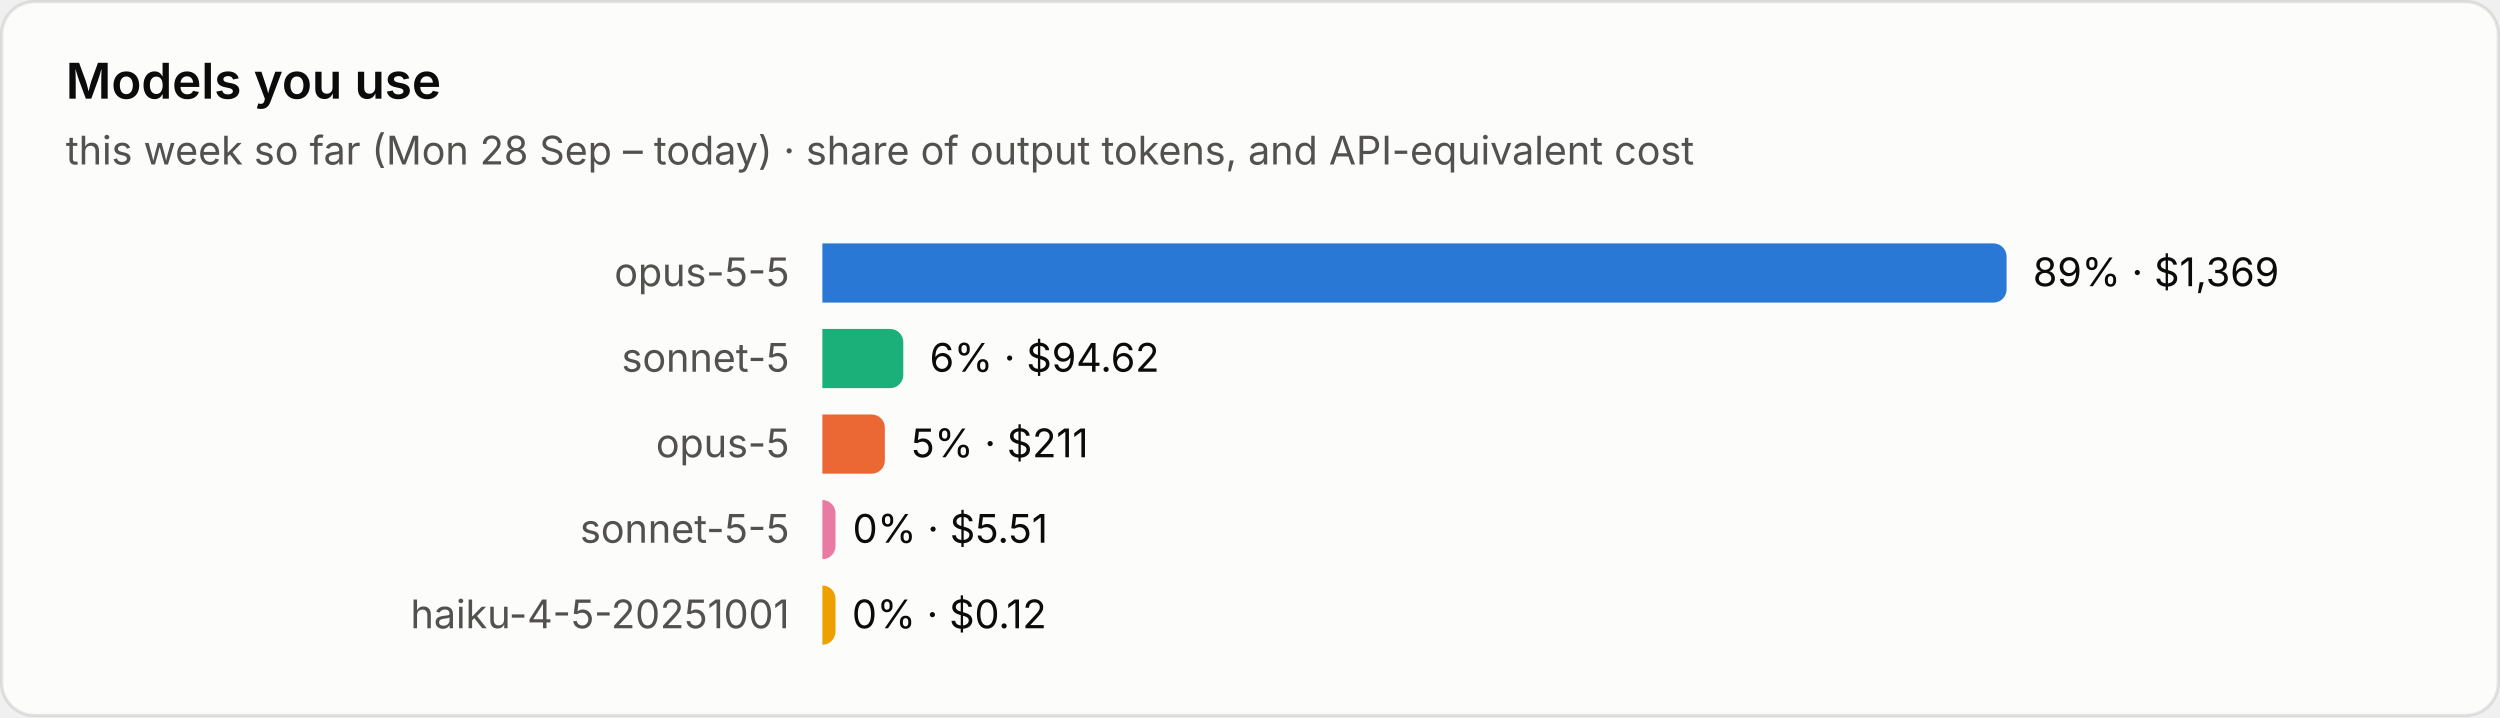
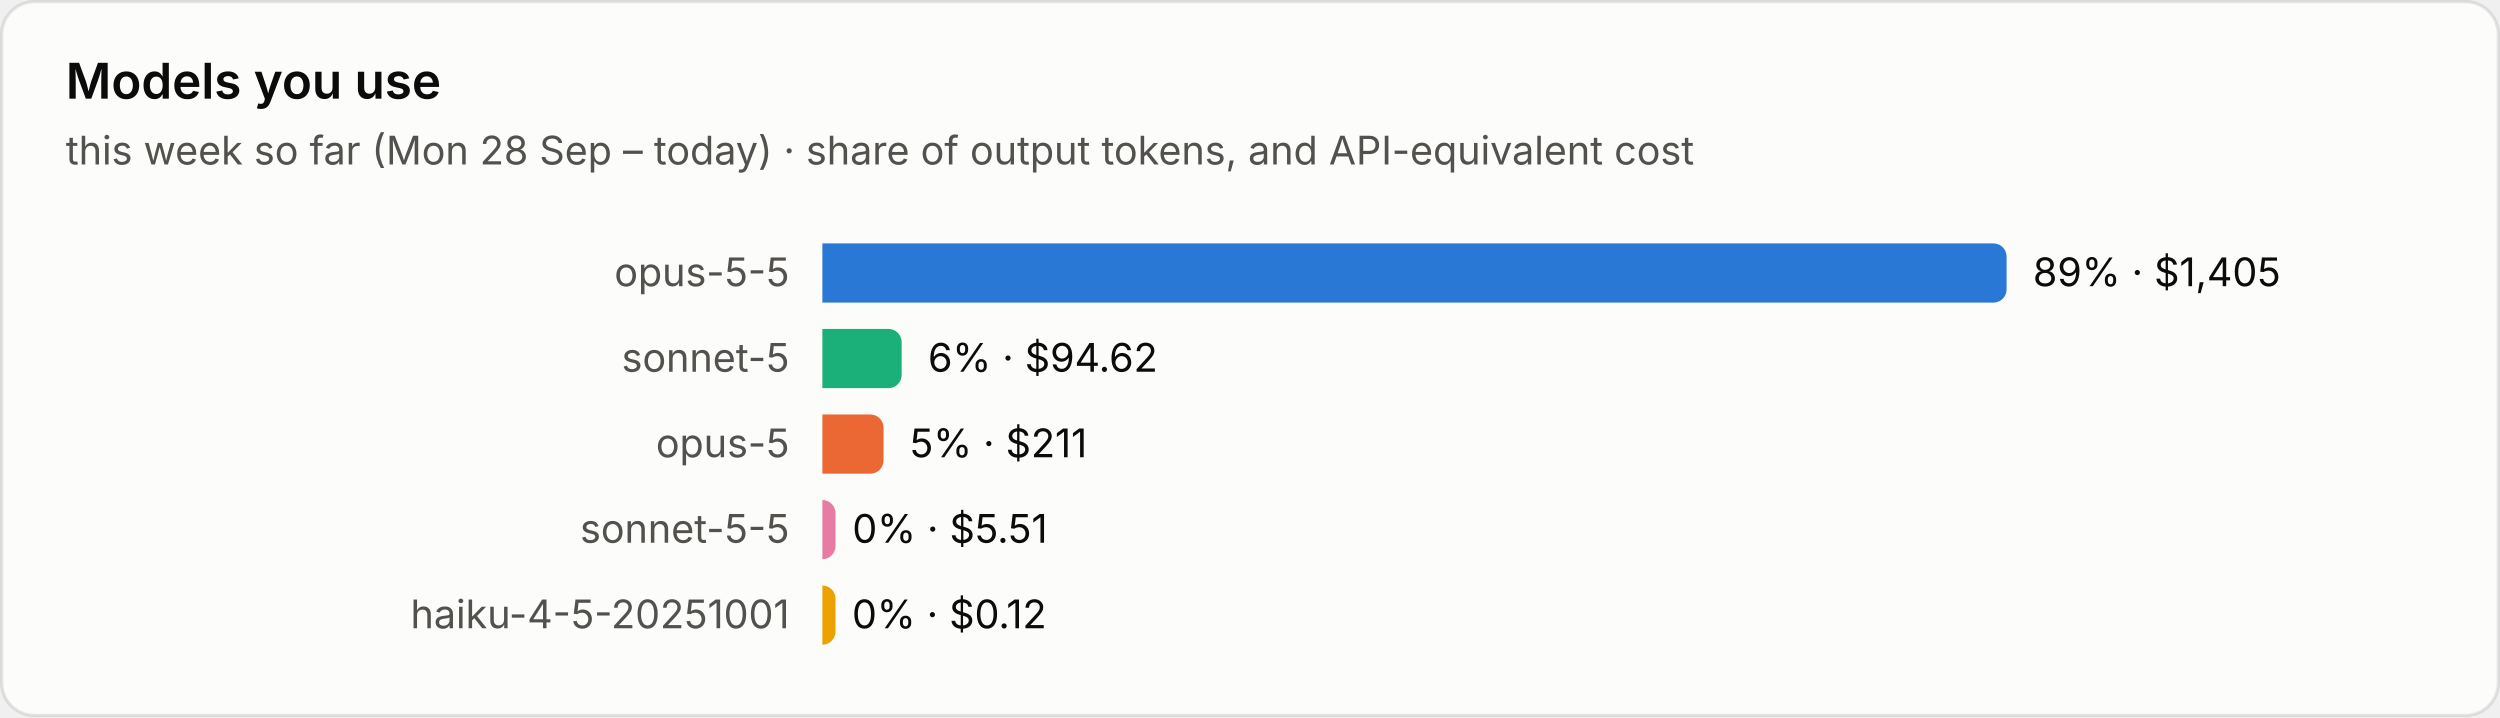
<svg xmlns="http://www.w3.org/2000/svg" viewBox="0 0 760 218" width="760" height="218" role="img" aria-label="Models you use">
-   <style>text{font-family:system-ui,-apple-system,"Segoe UI",sans-serif;font-variant-numeric:tabular-nums}.bg{fill:#fcfcfb;stroke:rgba(11,11,11,.10)}.tp{fill:#0b0b0b}.ts{fill:#52514e}.tm{fill:#898781}.grid{stroke:#e1e0d9;stroke-width:1}.base{stroke:#c3c2b7;stroke-width:1}.so{fill:#b5b3ad}.lo{stroke:#b5b3ad}.qe{fill:#f0efec}.ring{stroke:#fcfcfb}.area{fill-opacity:.1}.s0{fill:#2a78d6}.l0{stroke:#2a78d6}.s1{fill:#eb6834}.l1{stroke:#eb6834}.s2{fill:#1baf7a}.l2{stroke:#1baf7a}.s3{fill:#eda100}.l3{stroke:#eda100}.s4{fill:#e87ba4}.l4{stroke:#e87ba4}.s5{fill:#008300}.l5{stroke:#008300}.s6{fill:#4a3aa7}.l6{stroke:#4a3aa7}.s7{fill:#e34948}.l7{stroke:#e34948}.q0{fill:#cde2fb}.q1{fill:#9ec5f4}.q2{fill:#6da7ec}.q3{fill:#3987e5}.q4{fill:#256abf}.q5{fill:#184f95}.q6{fill:#0d366b}@media (prefers-color-scheme:dark){.bg{fill:#1a1a19;stroke:rgba(255,255,255,.10)}.tp{fill:#fff}.ts{fill:#c3c2b7}.tm{fill:#898781}.grid{stroke:#2c2c2a}.base{stroke:#383835}.so{fill:#5c5b57}.lo{stroke:#5c5b57}.qe{fill:#262624}.ring{stroke:#1a1a19}.s0{fill:#3987e5}.l0{stroke:#3987e5}.s1{fill:#d95926}.l1{stroke:#d95926}.s2{fill:#199e70}.l2{stroke:#199e70}.s3{fill:#c98500}.l3{stroke:#c98500}.s4{fill:#d55181}.l4{stroke:#d55181}.s5{fill:#008300}.l5{stroke:#008300}.s6{fill:#9085e9}.l6{stroke:#9085e9}.s7{fill:#e66767}.l7{stroke:#e66767}.q0{fill:#16263a}.q1{fill:#123a66}.q2{fill:#184f95}.q3{fill:#256abf}.q4{fill:#3987e5}.q5{fill:#6da7ec}.q6{fill:#b7d3f6}}</style>
+   <style>text{font-family:system-ui,-apple-system,"Segoe UI",sans-serif;font-variant-numeric:tabular-nums}.bg{fill:#fcfcfb;stroke:rgba(11,11,11,.10)}.tp{fill:#0b0b0b}.ts{fill:#52514e}.tm{fill:#898781}.grid{stroke:#e1e0d9;stroke-width:1}.base{stroke:#c3c2b7;stroke-width:1}.so{fill:#b5b3ad}.lo{stroke:#b5b3ad}.qe{fill:#f0efec}.ring{stroke:#fcfcfb}.area{fill-opacity:.1}.s0{fill:#2a78d6}.l0{stroke:#2a78d6}.s1{fill:#eb6834}.l1{stroke:#eb6834}.s2{fill:#1baf7a}.l2{stroke:#1baf7a}.s3{fill:#eda100}.l3{stroke:#eda100}.s4{fill:#e87ba4}.l4{stroke:#e87ba4}.s5{fill:#008300}.l5{stroke:#008300}.s6{fill:#4a3aa7}.l6{stroke:#4a3aa7}.s7{fill:#e34948}.l7{stroke:#e34948}.q0{fill:#cde2fb}.q1{fill:#9ec5f4}.q2{fill:#6da7ec}.q3{fill:#3987e5}.q4{fill:#256abf}.q5{fill:#184f95}.q6{fill:#0d366b}.r0{fill:#f8d4d4}.r1{fill:#ec8f8f}.r2{fill:#c42f2f}.a0{fill:#fbedc9}.a1{fill:#f5d27f}.a2{fill:#e8ac2c}.a3{fill:#c98500}.a4{fill:#8f5d00}.tq0{fill:#0b0b0b}.tq1{fill:#0b0b0b}.tq2{fill:#0b0b0b}.tq3{fill:#ffffff}.tq4{fill:#ffffff}.tq5{fill:#ffffff}.tq6{fill:#ffffff}.tr0{fill:#0b0b0b}.tr1{fill:#0b0b0b}.tr2{fill:#ffffff}.ta0{fill:#0b0b0b}.ta1{fill:#0b0b0b}.ta2{fill:#0b0b0b}.ta3{fill:#ffffff}.ta4{fill:#ffffff}.tw{fill:#ffffff}@media (prefers-color-scheme:dark){.bg{fill:#1a1a19;stroke:rgba(255,255,255,.10)}.tp{fill:#fff}.ts{fill:#c3c2b7}.tm{fill:#898781}.grid{stroke:#2c2c2a}.base{stroke:#383835}.so{fill:#5c5b57}.lo{stroke:#5c5b57}.qe{fill:#262624}.ring{stroke:#1a1a19}.s0{fill:#3987e5}.l0{stroke:#3987e5}.s1{fill:#d95926}.l1{stroke:#d95926}.s2{fill:#199e70}.l2{stroke:#199e70}.s3{fill:#c98500}.l3{stroke:#c98500}.s4{fill:#d55181}.l4{stroke:#d55181}.s5{fill:#008300}.l5{stroke:#008300}.s6{fill:#9085e9}.l6{stroke:#9085e9}.s7{fill:#e66767}.l7{stroke:#e66767}.q0{fill:#16263a}.q1{fill:#123a66}.q2{fill:#184f95}.q3{fill:#256abf}.q4{fill:#3987e5}.q5{fill:#6da7ec}.q6{fill:#b7d3f6}.r0{fill:#4a2023}.r1{fill:#8c2c2f}.r2{fill:#e25555}.a0{fill:#3a2d10}.a1{fill:#6b4e12}.a2{fill:#a87413}.a3{fill:#e0a526}.a4{fill:#f5d27f}.tq0{fill:#ffffff}.tq1{fill:#ffffff}.tq2{fill:#ffffff}.tq3{fill:#ffffff}.tq4{fill:#ffffff}.tq5{fill:#0b0b0b}.tq6{fill:#0b0b0b}.tr0{fill:#ffffff}.tr1{fill:#ffffff}.tr2{fill:#ffffff}.ta0{fill:#ffffff}.ta1{fill:#ffffff}.ta2{fill:#ffffff}.ta3{fill:#0b0b0b}.ta4{fill:#0b0b0b}.tw{fill:#ffffff}}</style>
  <rect class="bg" x=".5" y=".5" width="759" height="217" rx="10" />
  <text class="tp" x="20" y="30" font-size="15" font-weight="600">Models you use</text>
  <text class="ts" x="20" y="50" font-size="12">this week so far (Mon 28 Sep – today) · share of output tokens, and API-equivalent cost</text>
  <text class="ts" x="240" y="87.0" font-size="12" text-anchor="end">opus-5-5</text>
  <path class="s0" d="M250 74h356.0a4 4 0 0 1 4 4v10a4 4 0 0 1-4 4h-356.0z" />
-   <text class="tp" x="618.0" y="87.0" font-size="12">89% · $1,369</text>
+   <text class="tp" x="618.0" y="87.0" font-size="12">89% · $1,405</text>
  <text class="ts" x="240" y="113.0" font-size="12" text-anchor="end">sonnet-5</text>
-   <path class="s2" d="M250 100h20.6a4 4 0 0 1 4 4v10a4 4 0 0 1-4 4h-20.6z" />
-   <text class="tp" x="282.6" y="113.0" font-size="12">6% · $94.62</text>
+   <path class="s2" d="M250 100h20.1a4 4 0 0 1 4 4v10a4 4 0 0 1-4 4h-20.1z" />
+   <text class="tp" x="282.1" y="113.0" font-size="12">6% · $94.62</text>
  <text class="ts" x="240" y="139.0" font-size="12" text-anchor="end">opus-5</text>
-   <path class="s1" d="M250 126h15.0a4 4 0 0 1 4 4v10a4 4 0 0 1-4 4h-15.0z" />
-   <text class="tp" x="277.0" y="139.0" font-size="12">5% · $211</text>
+   <path class="s1" d="M250 126h14.6a4 4 0 0 1 4 4v10a4 4 0 0 1-4 4h-14.6z" />
+   <text class="tp" x="276.6" y="139.0" font-size="12">5% · $211</text>
  <text class="ts" x="240" y="165.0" font-size="12" text-anchor="end">sonnet-5-5</text>
  <path class="s4" d="M250 152h0.0a4 4 0 0 1 4 4v10a4 4 0 0 1-4 4h-0.0z" />
-   <text class="tp" x="259.2" y="165.0" font-size="12">0% · $5.51</text>
+   <text class="tp" x="259.1" y="165.0" font-size="12">0% · $5.51</text>
  <text class="ts" x="240" y="191.0" font-size="12" text-anchor="end">haiku-4-5-20251001</text>
  <path class="s3" d="M250 178h0.0a4 4 0 0 1 4 4v10a4 4 0 0 1-4 4h-0.0z" />
  <text class="tp" x="259.0" y="191.0" font-size="12">0% · $0.12</text>
</svg>
